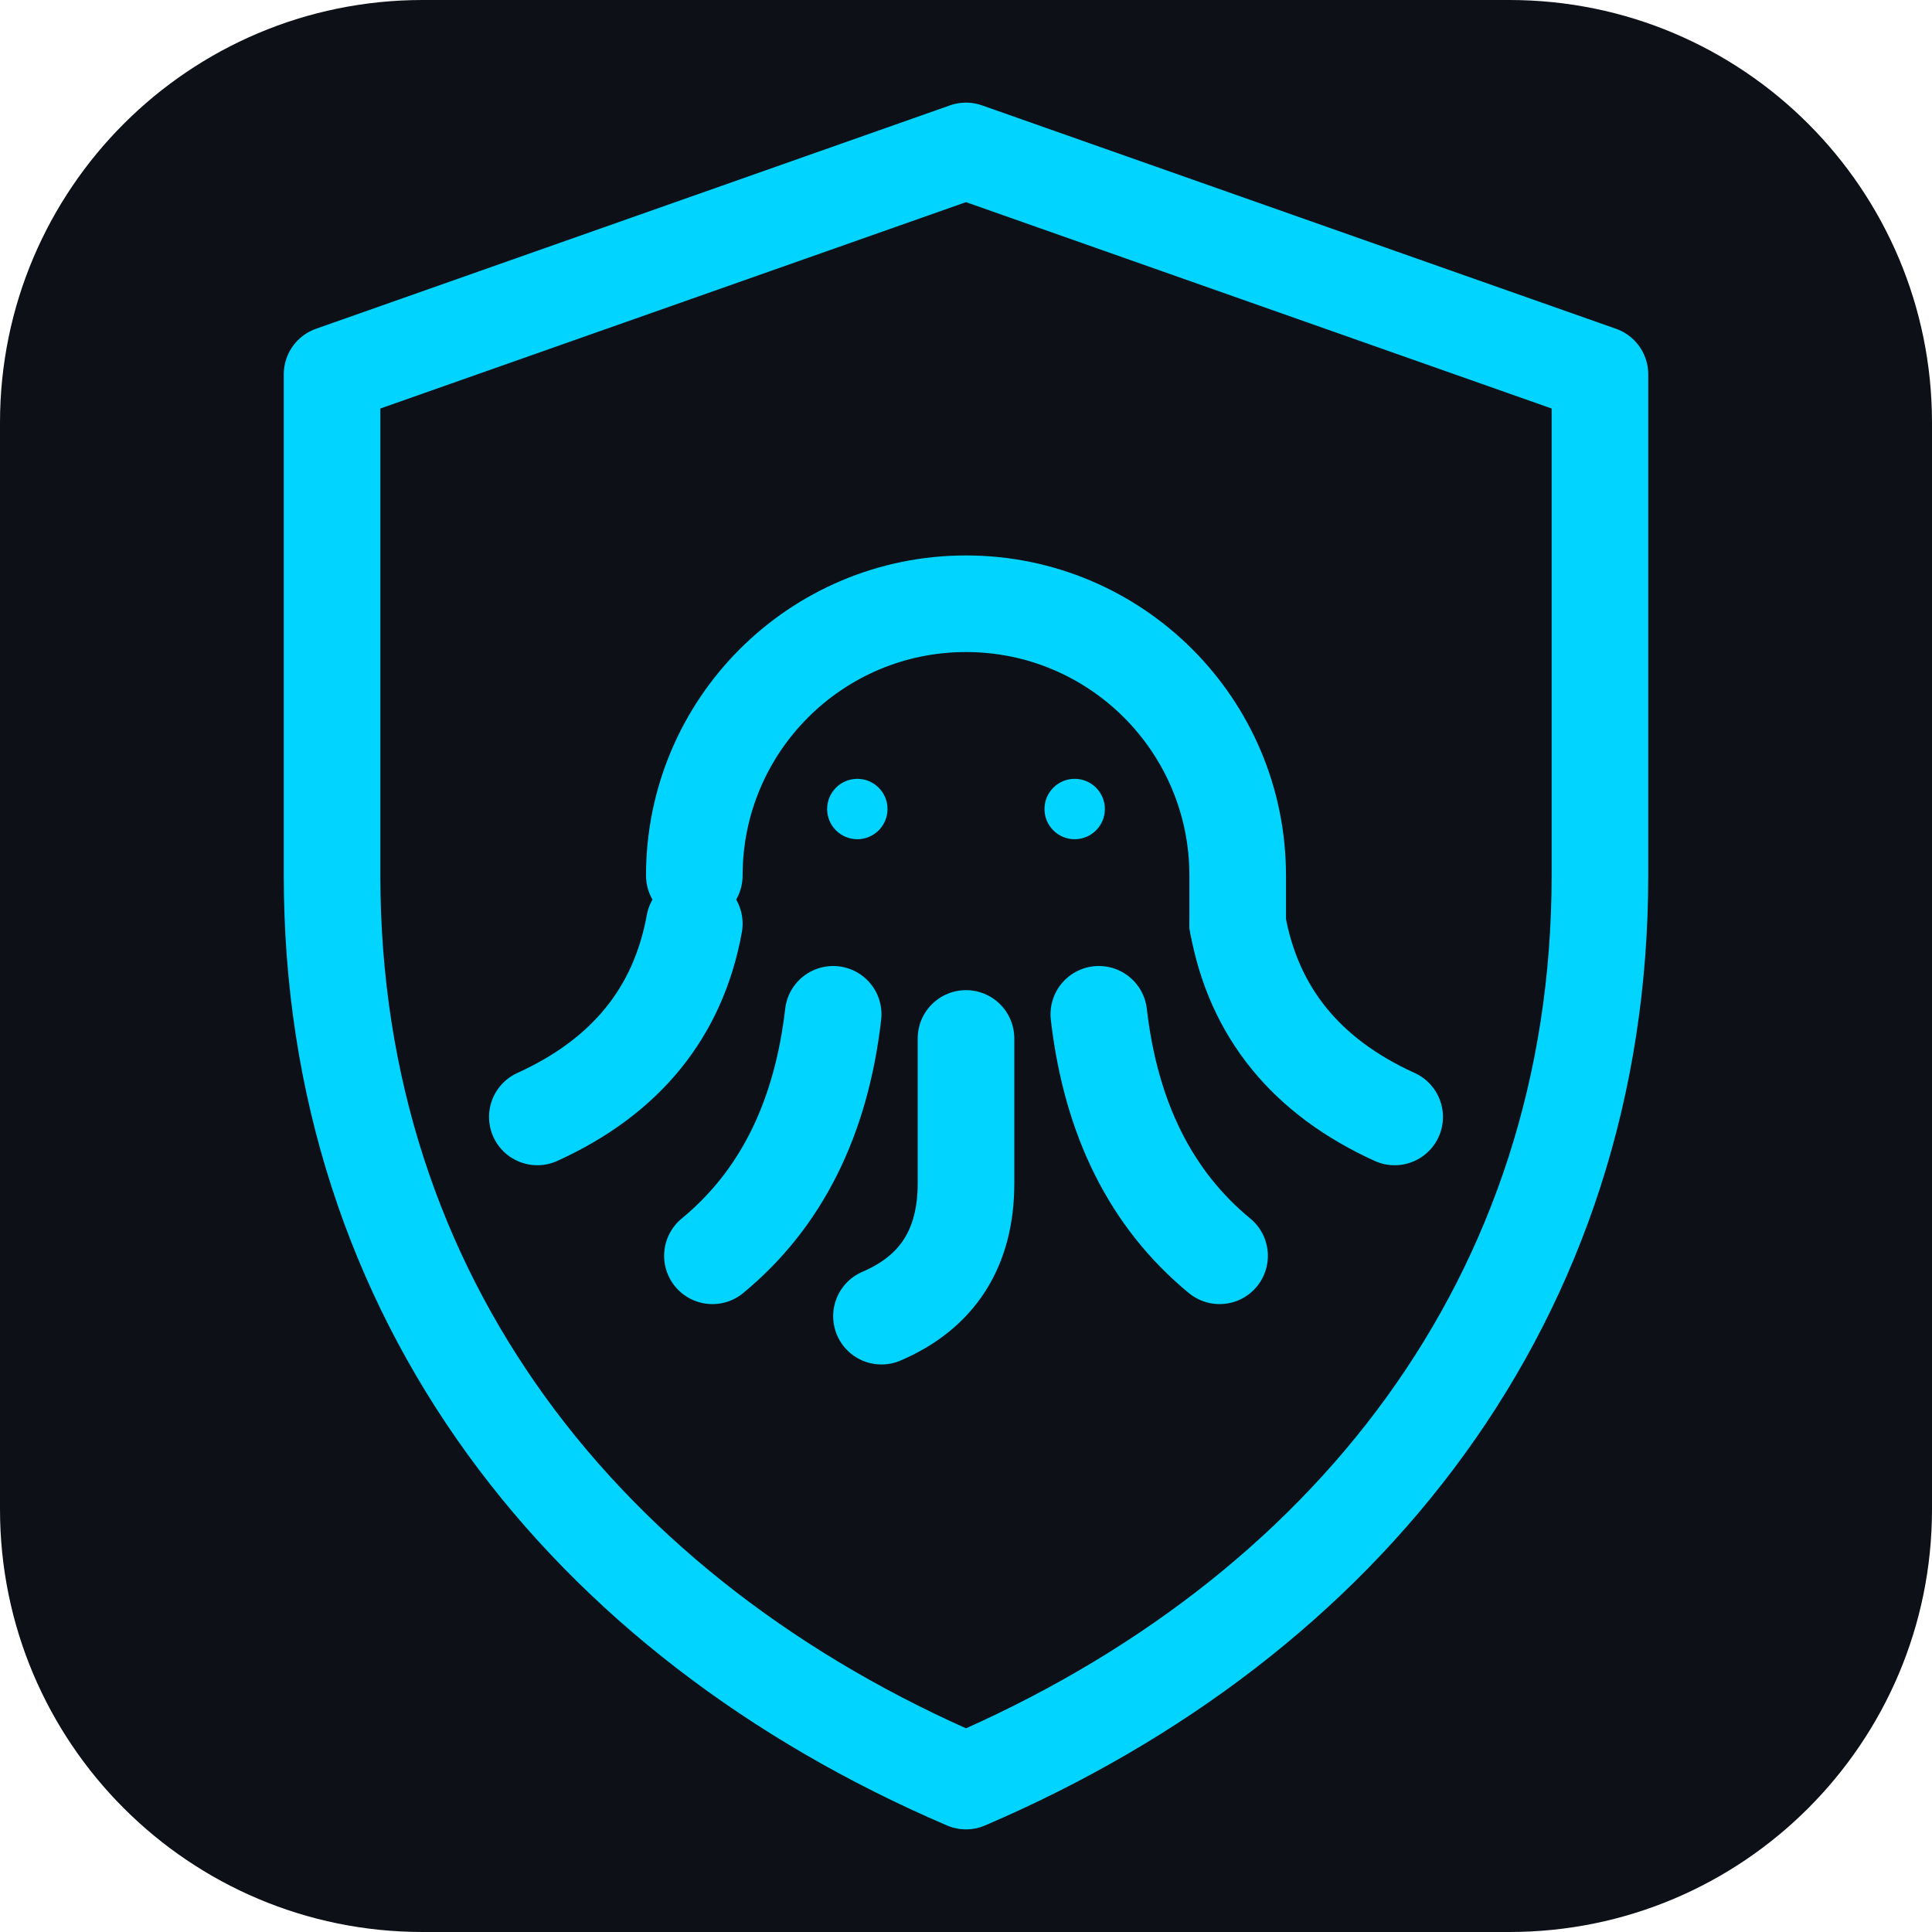
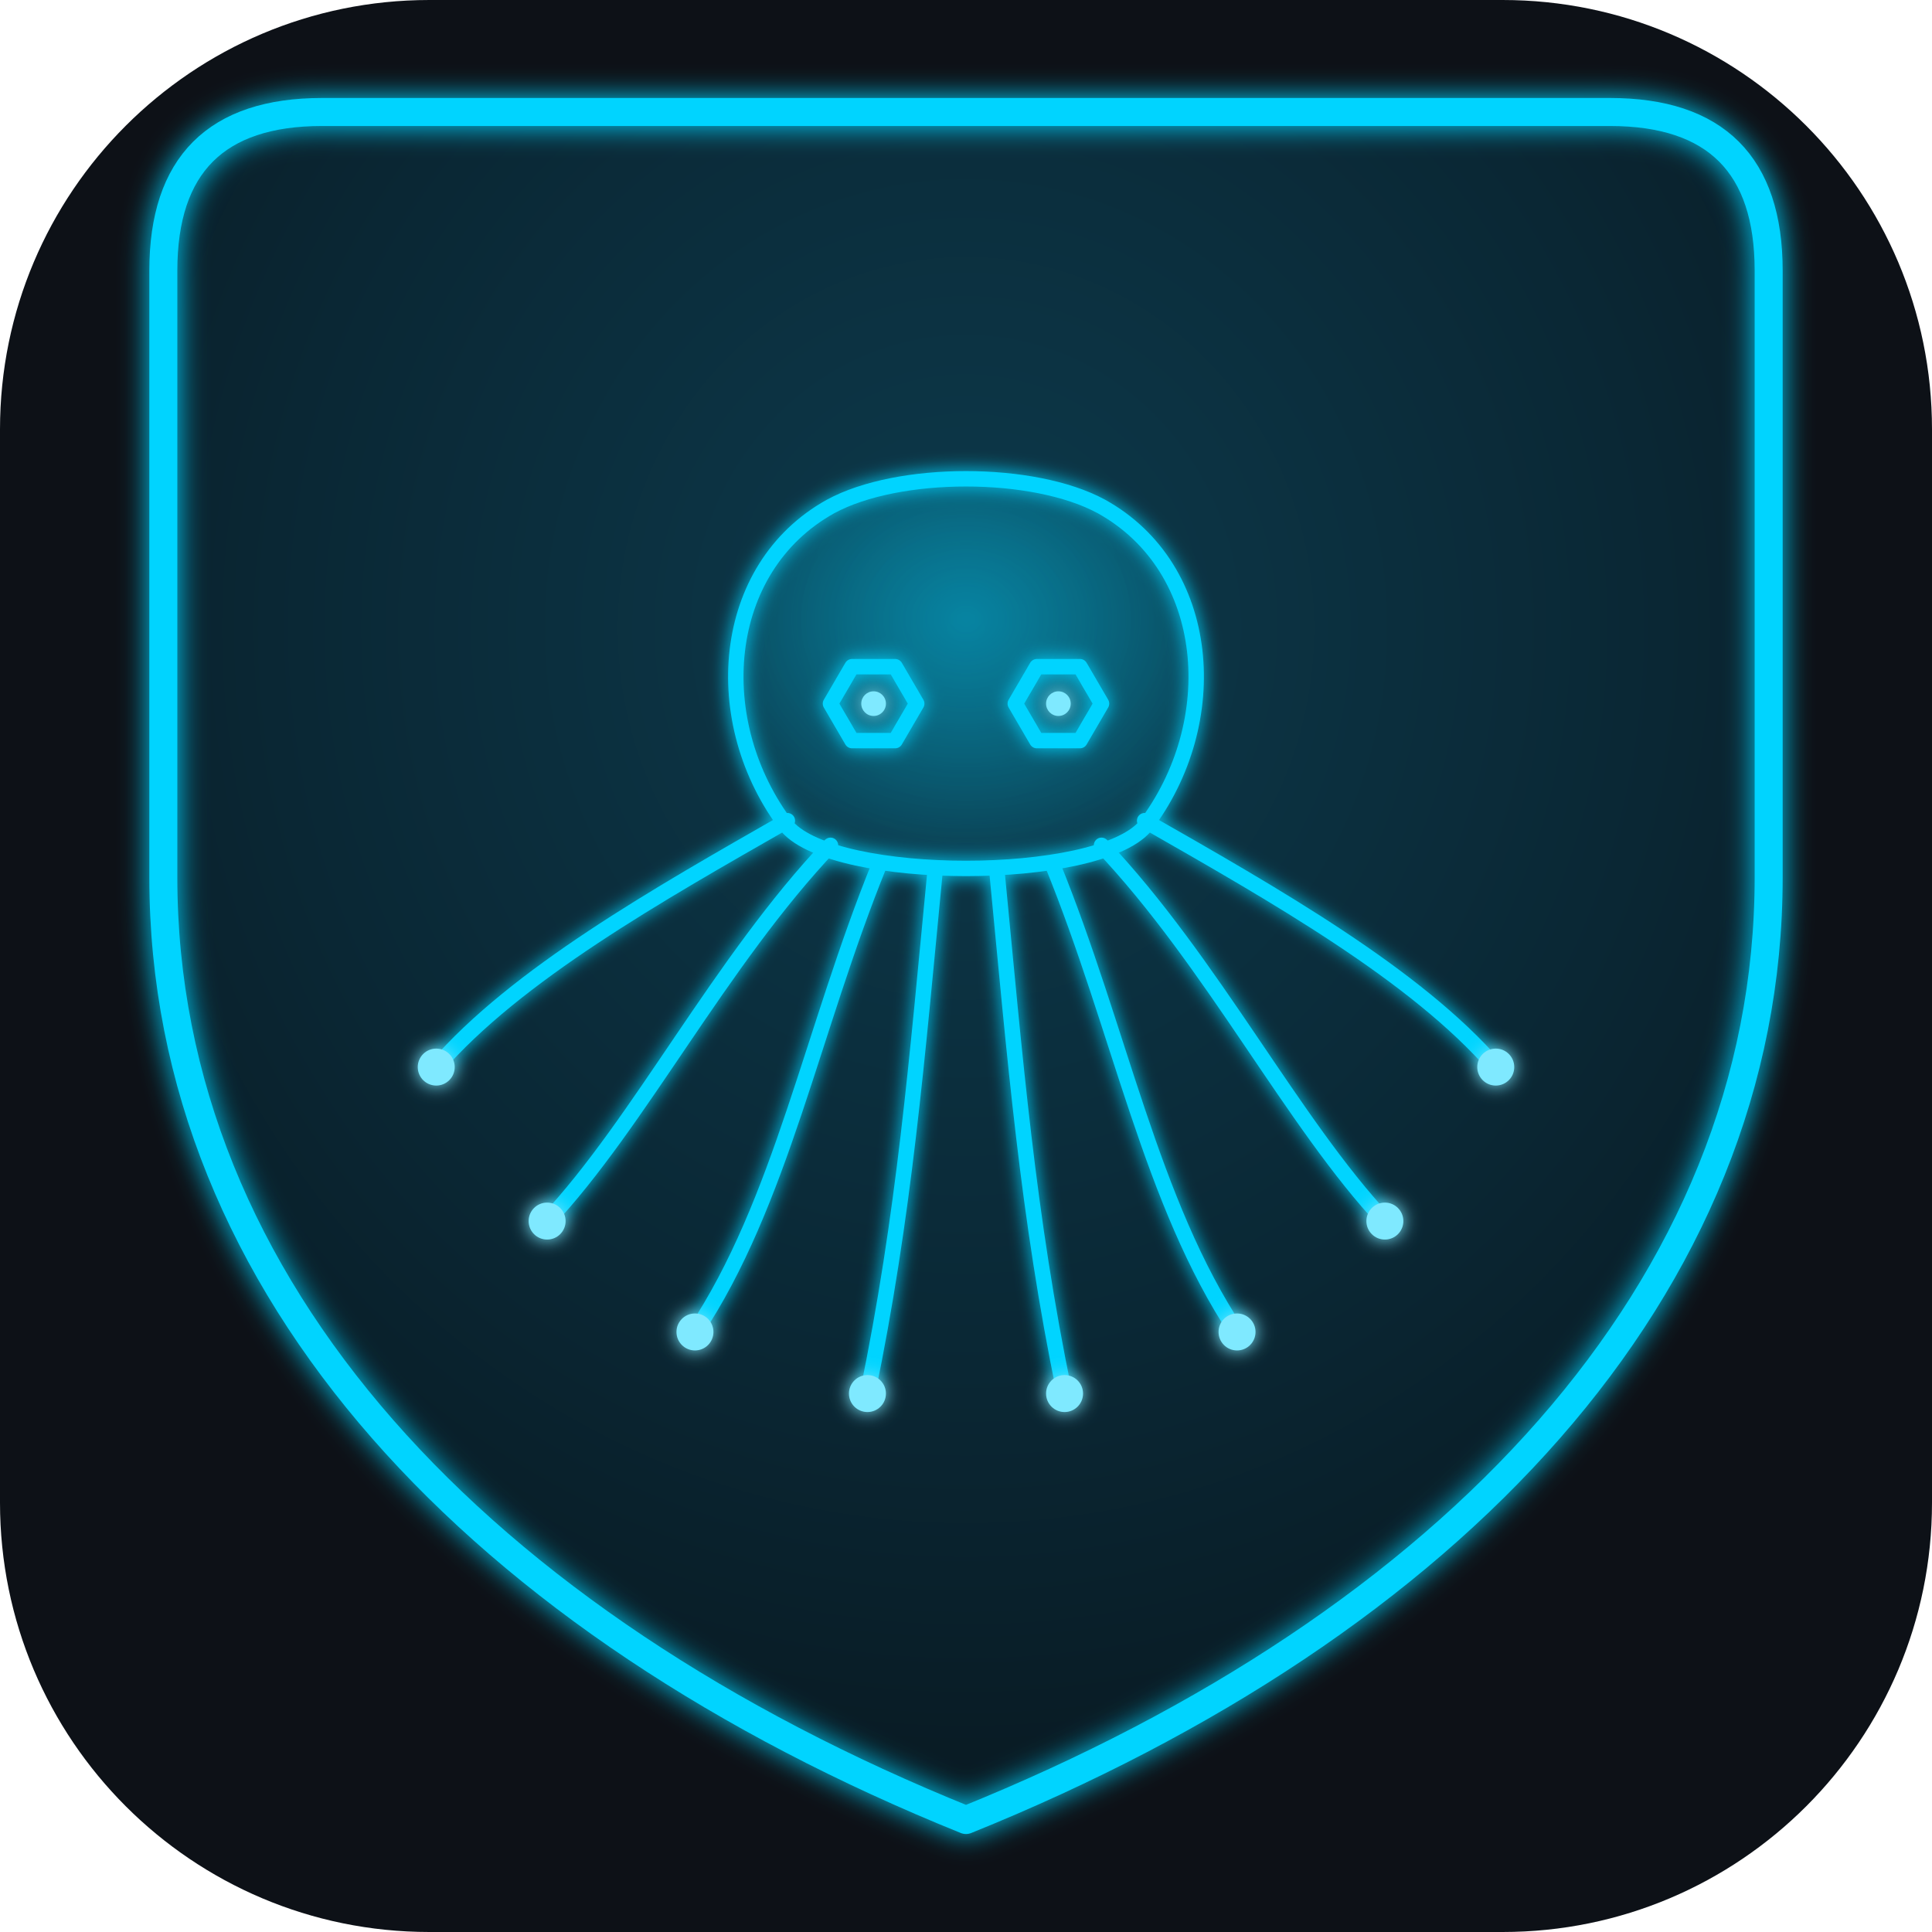
- <svg xmlns="http://www.w3.org/2000/svg" viewBox="0 0 32 32" width="32" height="32" fill="none" stroke="#00d4ff" stroke-width="1.6" stroke-linecap="round" stroke-linejoin="round">
-   <rect width="32" height="32" rx="7" fill="#0d1117" stroke="none" />
-   <path d="M16 2.5 L26.5 6.2 V14.5 C26.5 21.5 22.3 26.8 16 29.5 C9.7 26.8 5.5 21.5 5.5 14.5 V6.2 Z" />
-   <path d="M11.5 14.5 a4.5 4.5 0 0 1 9 0 v0.8" />
-   <path d="M11.5 15.3 q-0.4 2.2 -2.6 3.2" />
-   <path d="M13.8 16.8 q-0.3 2.6 -2 4" />
-   <path d="M18.2 16.8 q0.3 2.6 2 4" />
-   <path d="M20.5 15.3 q0.4 2.2 2.6 3.2" />
-   <path d="M16 17.2 v2.4 q0 1.6 -1.4 2.2" />
-   <circle cx="14.2" cy="13.4" r="0.5" fill="#00d4ff" stroke="none" />
-   <circle cx="17.8" cy="13.4" r="0.5" fill="#00d4ff" stroke="none" />
+ <svg xmlns="http://www.w3.org/2000/svg" viewBox="49 62 414 414" width="64" height="64">
+   <defs>
+     <filter id="g" x="-30%" y="-30%" width="160%" height="160%">
+       <feGaussianBlur stdDeviation="3" />
+       <feMerge>
+         <feMergeNode />
+         <feMergeNode in="SourceGraphic" />
+       </feMerge>
+     </filter>
+     <radialGradient id="sf" cx="50%" cy="30%" r="80%">
+       <stop offset="0%" stop-color="#0d3a4c" />
+       <stop offset="55%" stop-color="#0a2734" />
+       <stop offset="100%" stop-color="#08151c" />
+     </radialGradient>
+     <radialGradient id="hf" cx="50%" cy="36%" r="66%">
+       <stop offset="0%" stop-color="#00d4ff" stop-opacity="0.28" />
+       <stop offset="100%" stop-color="#00d4ff" stop-opacity="0.02" />
+     </radialGradient>
+     <path id="hp" d="M198,234 C172,200 176,150 212,130 C234,118 278,118 300,130 C336,150 340,200 314,234 C298,252 214,252 198,234 Z" />
+     <path id="sp" d="M118,86 L394,86 Q428,86 428,120 L428,250 C428,338 360,410 256,452 C152,410 84,338 84,250 L84,120 Q84,86 118,86 Z" />
+   </defs>
+   <rect x="49" y="62" width="414" height="414" rx="92" fill="#0d1117" />
+   <use href="#sp" fill="url(#sf)" />
+   <use href="#sp" fill="none" stroke="#00d4ff" stroke-width="6" stroke-linejoin="round" filter="url(#g)" />
+   <g transform="translate(0,-4) translate(256,261) scale(0.66) translate(-256,-261)">
+     <g fill="none" stroke="#00d4ff" stroke-width="5" stroke-linecap="round" stroke-linejoin="round" filter="url(#g)">
+       <path d="M246,248 C240,310 236,360 224,418" />
+       <path d="M228,246 C206,300 196,356 168,398" />
+       <path d="M212,240 C176,278 150,330 120,362" />
+       <path d="M198,232 C156,256 110,282 84,312" />
+       <path d="M266,248 C272,310 276,360 288,418" />
+       <path d="M284,246 C306,300 316,356 344,398" />
+       <path d="M300,240 C336,278 362,330 392,362" />
+       <path d="M314,232 C356,256 402,282 428,312" />
+       <use href="#hp" fill="url(#hf)" />
+       <polygon points="219,182 233,182 240,194 233,206 219,206 212,194" />
+       <polygon points="279,182 293,182 300,194 293,206 279,206 272,194" />
+     </g>
+     <g fill="#7fe9ff" filter="url(#g)">
+       <circle cx="224" cy="418" r="6" />
+       <circle cx="168" cy="398" r="6" />
+       <circle cx="120" cy="362" r="6" />
+       <circle cx="84" cy="312" r="6" />
+       <circle cx="288" cy="418" r="6" />
+       <circle cx="344" cy="398" r="6" />
+       <circle cx="392" cy="362" r="6" />
+       <circle cx="428" cy="312" r="6" />
+       <circle cx="226" cy="194" r="4" />
+       <circle cx="286" cy="194" r="4" />
+     </g>
+   </g>
</svg>
